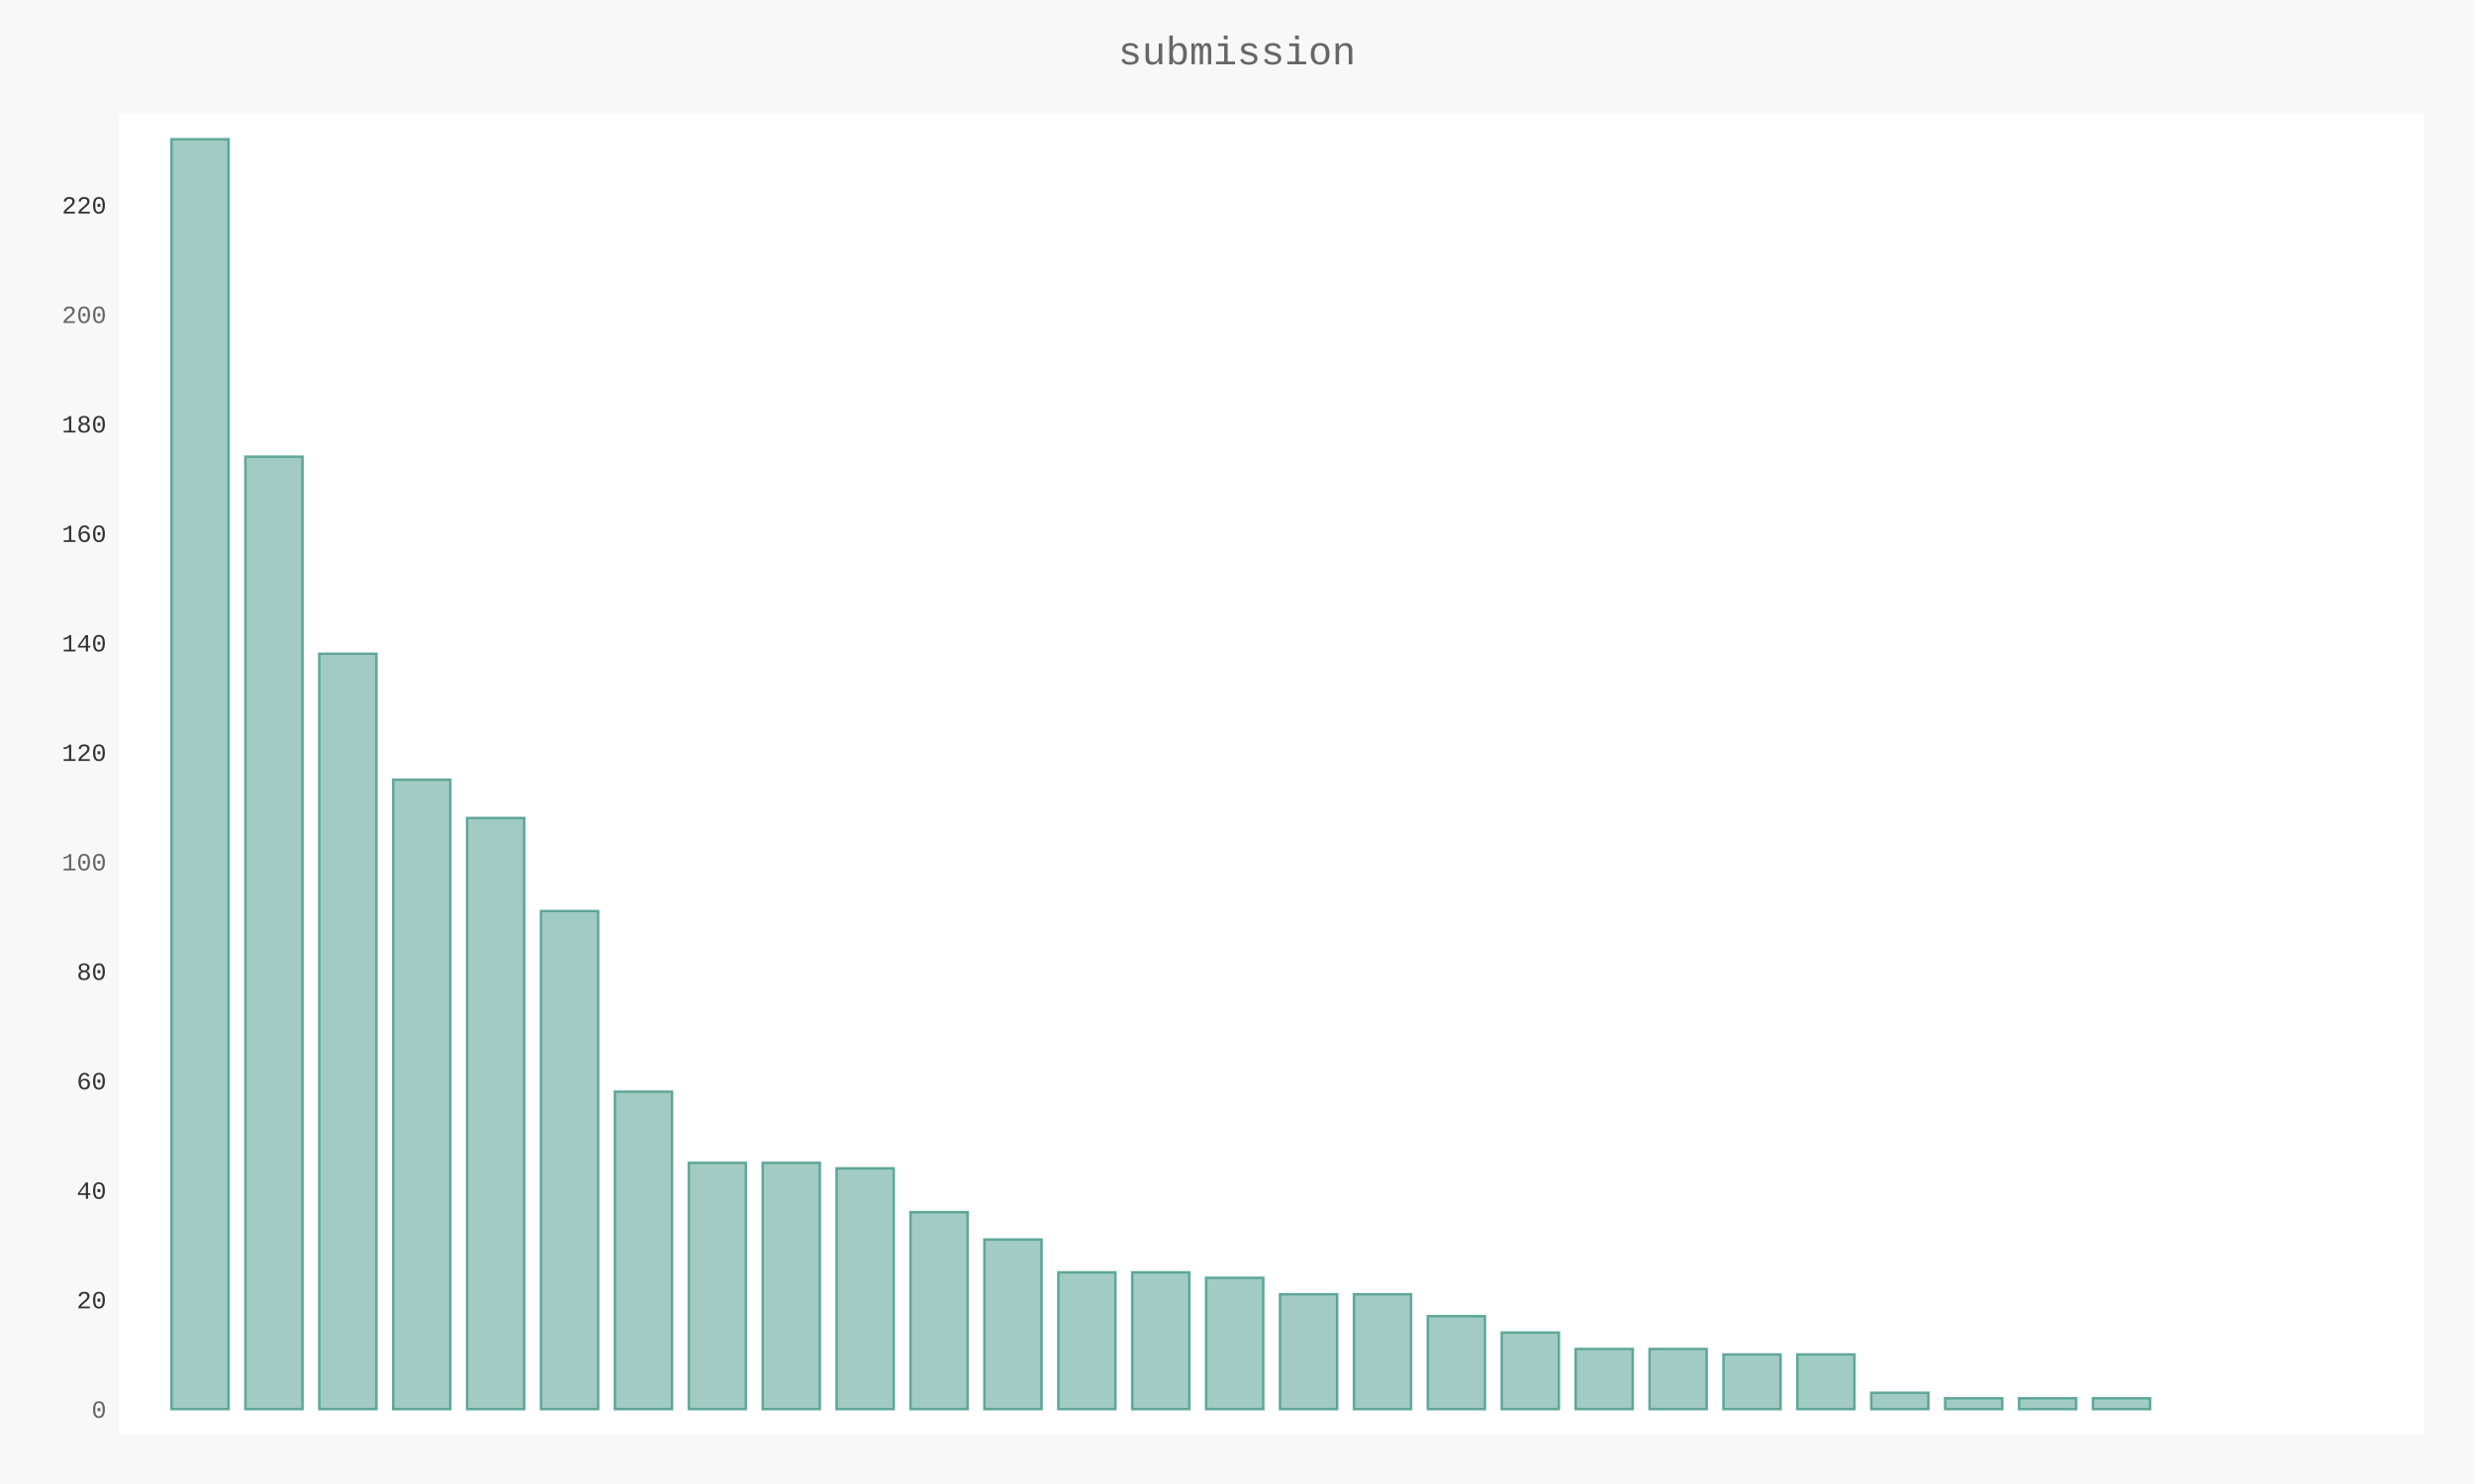
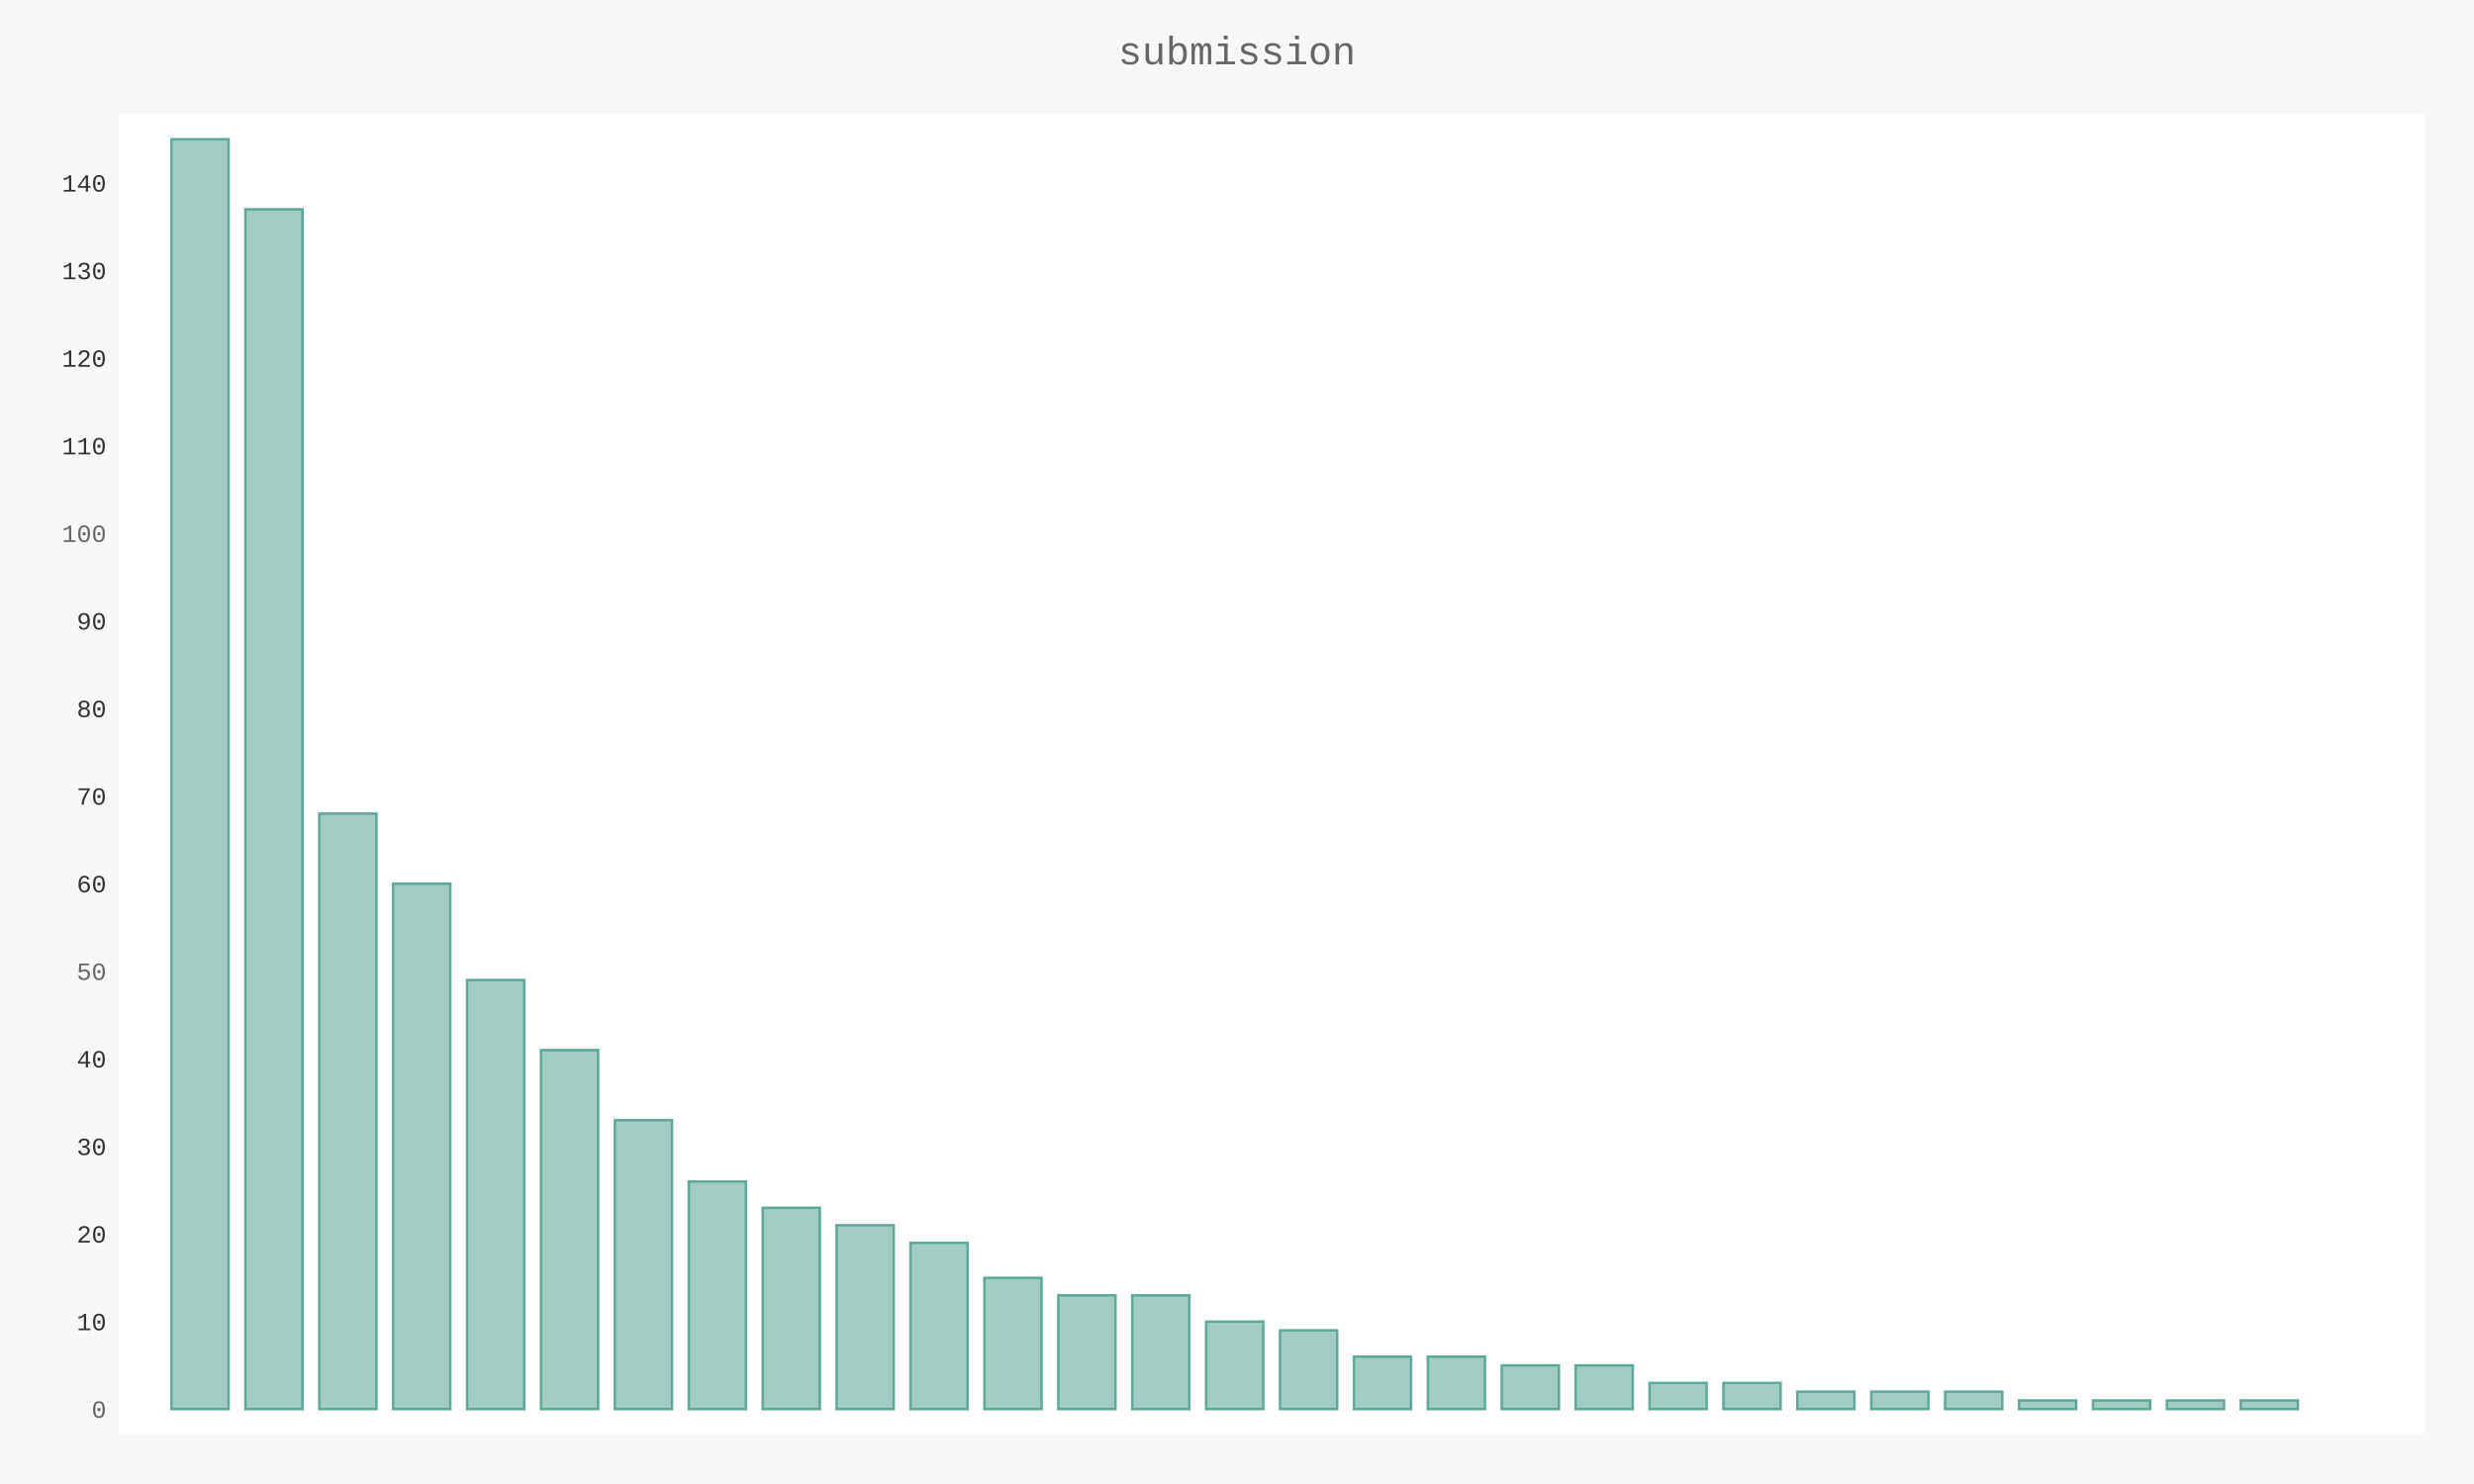
- <svg xmlns="http://www.w3.org/2000/svg" xmlns:xlink="http://www.w3.org/1999/xlink" class="pygal-chart" id="chart-2efae024-37ef-41a6-ab3c-7226b4d1b826" viewBox="0 0 1000 600">
+ <svg xmlns="http://www.w3.org/2000/svg" xmlns:xlink="http://www.w3.org/1999/xlink" class="pygal-chart" id="chart-ec6e1125-c2ad-401c-b0bf-1d5584584ddc" viewBox="0 0 1000 600">
  <defs>
-     <style type="text/css">#chart-2efae024-37ef-41a6-ab3c-7226b4d1b826{-webkit-user-select:none;-webkit-font-smoothing:antialiased;font-family:Consolas,"Liberation Mono",Menlo,Courier,monospace}#chart-2efae024-37ef-41a6-ab3c-7226b4d1b826 .title{font-family:Consolas,"Liberation Mono",Menlo,Courier,monospace;font-size:16px}#chart-2efae024-37ef-41a6-ab3c-7226b4d1b826 .legends .legend text{font-family:Consolas,"Liberation Mono",Menlo,Courier,monospace;font-size:14px}#chart-2efae024-37ef-41a6-ab3c-7226b4d1b826 .axis text{font-family:Consolas,"Liberation Mono",Menlo,Courier,monospace;font-size:10px}#chart-2efae024-37ef-41a6-ab3c-7226b4d1b826 .axis text.major{font-family:Consolas,"Liberation Mono",Menlo,Courier,monospace;font-size:10px}#chart-2efae024-37ef-41a6-ab3c-7226b4d1b826 .text-overlay text.value{font-family:Consolas,"Liberation Mono",Menlo,Courier,monospace;font-size:16px}#chart-2efae024-37ef-41a6-ab3c-7226b4d1b826 .text-overlay text.label{font-family:Consolas,"Liberation Mono",Menlo,Courier,monospace;font-size:10px}#chart-2efae024-37ef-41a6-ab3c-7226b4d1b826 .tooltip{font-family:Consolas,"Liberation Mono",Menlo,Courier,monospace;font-size:14px}#chart-2efae024-37ef-41a6-ab3c-7226b4d1b826 text.no_data{font-family:Consolas,"Liberation Mono",Menlo,Courier,monospace;font-size:64px}
- #chart-2efae024-37ef-41a6-ab3c-7226b4d1b826{background-color:#f8f8f8}#chart-2efae024-37ef-41a6-ab3c-7226b4d1b826 path,#chart-2efae024-37ef-41a6-ab3c-7226b4d1b826 line,#chart-2efae024-37ef-41a6-ab3c-7226b4d1b826 rect,#chart-2efae024-37ef-41a6-ab3c-7226b4d1b826 circle{-webkit-transition:250ms ease-in;-moz-transition:250ms ease-in;transition:250ms ease-in}#chart-2efae024-37ef-41a6-ab3c-7226b4d1b826 .graph &gt; .background{fill:#f8f8f8}#chart-2efae024-37ef-41a6-ab3c-7226b4d1b826 .plot &gt; .background{fill:#ffffff}#chart-2efae024-37ef-41a6-ab3c-7226b4d1b826 .graph{fill:#333}#chart-2efae024-37ef-41a6-ab3c-7226b4d1b826 text.no_data{fill:#666}#chart-2efae024-37ef-41a6-ab3c-7226b4d1b826 .title{fill:#666}#chart-2efae024-37ef-41a6-ab3c-7226b4d1b826 .legends .legend text{fill:#333}#chart-2efae024-37ef-41a6-ab3c-7226b4d1b826 .legends .legend:hover text{fill:#666}#chart-2efae024-37ef-41a6-ab3c-7226b4d1b826 .axis .line{stroke:#666}#chart-2efae024-37ef-41a6-ab3c-7226b4d1b826 .axis .guide.line{stroke:rgba(0,0,0,0.5)}#chart-2efae024-37ef-41a6-ab3c-7226b4d1b826 .axis .major.line{stroke:#333}#chart-2efae024-37ef-41a6-ab3c-7226b4d1b826 .axis text.major{fill:#666}#chart-2efae024-37ef-41a6-ab3c-7226b4d1b826 .axis.y .guides:hover .guide.line,#chart-2efae024-37ef-41a6-ab3c-7226b4d1b826 .line-graph .axis.x .guides:hover .guide.line,#chart-2efae024-37ef-41a6-ab3c-7226b4d1b826 .stackedline-graph .axis.x .guides:hover .guide.line,#chart-2efae024-37ef-41a6-ab3c-7226b4d1b826 .xy-graph .axis.x .guides:hover .guide.line{stroke:#666}#chart-2efae024-37ef-41a6-ab3c-7226b4d1b826 .axis .guides:hover text{fill:#666}#chart-2efae024-37ef-41a6-ab3c-7226b4d1b826 .reactive{fill-opacity:.5;stroke-opacity:.8}#chart-2efae024-37ef-41a6-ab3c-7226b4d1b826 .ci{stroke:#333}#chart-2efae024-37ef-41a6-ab3c-7226b4d1b826 .reactive.active,#chart-2efae024-37ef-41a6-ab3c-7226b4d1b826 .active .reactive{fill-opacity:.9;stroke-opacity:.9;stroke-width:4}#chart-2efae024-37ef-41a6-ab3c-7226b4d1b826 .ci .reactive.active{stroke-width:1.5}#chart-2efae024-37ef-41a6-ab3c-7226b4d1b826 .series text{fill:#666}#chart-2efae024-37ef-41a6-ab3c-7226b4d1b826 .tooltip rect{fill:#ffffff;stroke:#666;-webkit-transition:opacity 250ms ease-in;-moz-transition:opacity 250ms ease-in;transition:opacity 250ms ease-in}#chart-2efae024-37ef-41a6-ab3c-7226b4d1b826 .tooltip .label{fill:#333}#chart-2efae024-37ef-41a6-ab3c-7226b4d1b826 .tooltip .label{fill:#333}#chart-2efae024-37ef-41a6-ab3c-7226b4d1b826 .tooltip .legend{font-size:.8em;fill:rgba(0,0,0,0.5)}#chart-2efae024-37ef-41a6-ab3c-7226b4d1b826 .tooltip .x_label{font-size:.6em;fill:#666}#chart-2efae024-37ef-41a6-ab3c-7226b4d1b826 .tooltip .xlink{font-size:.5em;text-decoration:underline}#chart-2efae024-37ef-41a6-ab3c-7226b4d1b826 .tooltip .value{font-size:1.5em}#chart-2efae024-37ef-41a6-ab3c-7226b4d1b826 .bound{font-size:.5em}#chart-2efae024-37ef-41a6-ab3c-7226b4d1b826 .max-value{font-size:.75em;fill:rgba(0,0,0,0.5)}#chart-2efae024-37ef-41a6-ab3c-7226b4d1b826 .map-element{fill:#ffffff;stroke:rgba(0,0,0,0.5) !important}#chart-2efae024-37ef-41a6-ab3c-7226b4d1b826 .map-element .reactive{fill-opacity:inherit;stroke-opacity:inherit}#chart-2efae024-37ef-41a6-ab3c-7226b4d1b826 .color-0,#chart-2efae024-37ef-41a6-ab3c-7226b4d1b826 .color-0 a:visited{stroke:#449988;fill:#449988}#chart-2efae024-37ef-41a6-ab3c-7226b4d1b826 .text-overlay .color-0 text{fill:black}
- #chart-2efae024-37ef-41a6-ab3c-7226b4d1b826 text.no_data{text-anchor:middle}#chart-2efae024-37ef-41a6-ab3c-7226b4d1b826 .guide.line{fill:none}#chart-2efae024-37ef-41a6-ab3c-7226b4d1b826 .centered{text-anchor:middle}#chart-2efae024-37ef-41a6-ab3c-7226b4d1b826 .title{text-anchor:middle}#chart-2efae024-37ef-41a6-ab3c-7226b4d1b826 .legends .legend text{fill-opacity:1}#chart-2efae024-37ef-41a6-ab3c-7226b4d1b826 .axis.x text{text-anchor:middle}#chart-2efae024-37ef-41a6-ab3c-7226b4d1b826 .axis.x:not(.web) text[transform]{text-anchor:start}#chart-2efae024-37ef-41a6-ab3c-7226b4d1b826 .axis.x:not(.web) text[transform].backwards{text-anchor:end}#chart-2efae024-37ef-41a6-ab3c-7226b4d1b826 .axis.y text{text-anchor:end}#chart-2efae024-37ef-41a6-ab3c-7226b4d1b826 .axis.y text[transform].backwards{text-anchor:start}#chart-2efae024-37ef-41a6-ab3c-7226b4d1b826 .axis.y2 text{text-anchor:start}#chart-2efae024-37ef-41a6-ab3c-7226b4d1b826 .axis.y2 text[transform].backwards{text-anchor:end}#chart-2efae024-37ef-41a6-ab3c-7226b4d1b826 .axis .guide.line{stroke-dasharray:4,4}#chart-2efae024-37ef-41a6-ab3c-7226b4d1b826 .axis .major.guide.line{stroke-dasharray:6,6}#chart-2efae024-37ef-41a6-ab3c-7226b4d1b826 .horizontal .axis.y .guide.line,#chart-2efae024-37ef-41a6-ab3c-7226b4d1b826 .horizontal .axis.y2 .guide.line,#chart-2efae024-37ef-41a6-ab3c-7226b4d1b826 .vertical .axis.x .guide.line{opacity:0}#chart-2efae024-37ef-41a6-ab3c-7226b4d1b826 .horizontal .axis.always_show .guide.line,#chart-2efae024-37ef-41a6-ab3c-7226b4d1b826 .vertical .axis.always_show .guide.line{opacity:1 !important}#chart-2efae024-37ef-41a6-ab3c-7226b4d1b826 .axis.y .guides:hover .guide.line,#chart-2efae024-37ef-41a6-ab3c-7226b4d1b826 .axis.y2 .guides:hover .guide.line,#chart-2efae024-37ef-41a6-ab3c-7226b4d1b826 .axis.x .guides:hover .guide.line{opacity:1}#chart-2efae024-37ef-41a6-ab3c-7226b4d1b826 .axis .guides:hover text{opacity:1}#chart-2efae024-37ef-41a6-ab3c-7226b4d1b826 .nofill{fill:none}#chart-2efae024-37ef-41a6-ab3c-7226b4d1b826 .subtle-fill{fill-opacity:.2}#chart-2efae024-37ef-41a6-ab3c-7226b4d1b826 .dot{stroke-width:1px;fill-opacity:1}#chart-2efae024-37ef-41a6-ab3c-7226b4d1b826 .dot.active{stroke-width:5px}#chart-2efae024-37ef-41a6-ab3c-7226b4d1b826 .dot.negative{fill:transparent}#chart-2efae024-37ef-41a6-ab3c-7226b4d1b826 text,#chart-2efae024-37ef-41a6-ab3c-7226b4d1b826 tspan{stroke:none !important}#chart-2efae024-37ef-41a6-ab3c-7226b4d1b826 .series text.active{opacity:1}#chart-2efae024-37ef-41a6-ab3c-7226b4d1b826 .tooltip rect{fill-opacity:.95;stroke-width:.5}#chart-2efae024-37ef-41a6-ab3c-7226b4d1b826 .tooltip text{fill-opacity:1}#chart-2efae024-37ef-41a6-ab3c-7226b4d1b826 .showable{visibility:hidden}#chart-2efae024-37ef-41a6-ab3c-7226b4d1b826 .showable.shown{visibility:visible}#chart-2efae024-37ef-41a6-ab3c-7226b4d1b826 .gauge-background{fill:rgba(229,229,229,1);stroke:none}#chart-2efae024-37ef-41a6-ab3c-7226b4d1b826 .bg-lines{stroke:#f8f8f8;stroke-width:2px}</style>
+     <style type="text/css">#chart-ec6e1125-c2ad-401c-b0bf-1d5584584ddc{-webkit-user-select:none;-webkit-font-smoothing:antialiased;font-family:Consolas,"Liberation Mono",Menlo,Courier,monospace}#chart-ec6e1125-c2ad-401c-b0bf-1d5584584ddc .title{font-family:Consolas,"Liberation Mono",Menlo,Courier,monospace;font-size:16px}#chart-ec6e1125-c2ad-401c-b0bf-1d5584584ddc .legends .legend text{font-family:Consolas,"Liberation Mono",Menlo,Courier,monospace;font-size:14px}#chart-ec6e1125-c2ad-401c-b0bf-1d5584584ddc .axis text{font-family:Consolas,"Liberation Mono",Menlo,Courier,monospace;font-size:10px}#chart-ec6e1125-c2ad-401c-b0bf-1d5584584ddc .axis text.major{font-family:Consolas,"Liberation Mono",Menlo,Courier,monospace;font-size:10px}#chart-ec6e1125-c2ad-401c-b0bf-1d5584584ddc .text-overlay text.value{font-family:Consolas,"Liberation Mono",Menlo,Courier,monospace;font-size:16px}#chart-ec6e1125-c2ad-401c-b0bf-1d5584584ddc .text-overlay text.label{font-family:Consolas,"Liberation Mono",Menlo,Courier,monospace;font-size:10px}#chart-ec6e1125-c2ad-401c-b0bf-1d5584584ddc .tooltip{font-family:Consolas,"Liberation Mono",Menlo,Courier,monospace;font-size:14px}#chart-ec6e1125-c2ad-401c-b0bf-1d5584584ddc text.no_data{font-family:Consolas,"Liberation Mono",Menlo,Courier,monospace;font-size:64px}
+ #chart-ec6e1125-c2ad-401c-b0bf-1d5584584ddc{background-color:#f8f8f8}#chart-ec6e1125-c2ad-401c-b0bf-1d5584584ddc path,#chart-ec6e1125-c2ad-401c-b0bf-1d5584584ddc line,#chart-ec6e1125-c2ad-401c-b0bf-1d5584584ddc rect,#chart-ec6e1125-c2ad-401c-b0bf-1d5584584ddc circle{-webkit-transition:250ms ease-in;-moz-transition:250ms ease-in;transition:250ms ease-in}#chart-ec6e1125-c2ad-401c-b0bf-1d5584584ddc .graph &gt; .background{fill:#f8f8f8}#chart-ec6e1125-c2ad-401c-b0bf-1d5584584ddc .plot &gt; .background{fill:#ffffff}#chart-ec6e1125-c2ad-401c-b0bf-1d5584584ddc .graph{fill:#333}#chart-ec6e1125-c2ad-401c-b0bf-1d5584584ddc text.no_data{fill:#666}#chart-ec6e1125-c2ad-401c-b0bf-1d5584584ddc .title{fill:#666}#chart-ec6e1125-c2ad-401c-b0bf-1d5584584ddc .legends .legend text{fill:#333}#chart-ec6e1125-c2ad-401c-b0bf-1d5584584ddc .legends .legend:hover text{fill:#666}#chart-ec6e1125-c2ad-401c-b0bf-1d5584584ddc .axis .line{stroke:#666}#chart-ec6e1125-c2ad-401c-b0bf-1d5584584ddc .axis .guide.line{stroke:rgba(0,0,0,0.5)}#chart-ec6e1125-c2ad-401c-b0bf-1d5584584ddc .axis .major.line{stroke:#333}#chart-ec6e1125-c2ad-401c-b0bf-1d5584584ddc .axis text.major{fill:#666}#chart-ec6e1125-c2ad-401c-b0bf-1d5584584ddc .axis.y .guides:hover .guide.line,#chart-ec6e1125-c2ad-401c-b0bf-1d5584584ddc .line-graph .axis.x .guides:hover .guide.line,#chart-ec6e1125-c2ad-401c-b0bf-1d5584584ddc .stackedline-graph .axis.x .guides:hover .guide.line,#chart-ec6e1125-c2ad-401c-b0bf-1d5584584ddc .xy-graph .axis.x .guides:hover .guide.line{stroke:#666}#chart-ec6e1125-c2ad-401c-b0bf-1d5584584ddc .axis .guides:hover text{fill:#666}#chart-ec6e1125-c2ad-401c-b0bf-1d5584584ddc .reactive{fill-opacity:.5;stroke-opacity:.8}#chart-ec6e1125-c2ad-401c-b0bf-1d5584584ddc .ci{stroke:#333}#chart-ec6e1125-c2ad-401c-b0bf-1d5584584ddc .reactive.active,#chart-ec6e1125-c2ad-401c-b0bf-1d5584584ddc .active .reactive{fill-opacity:.9;stroke-opacity:.9;stroke-width:4}#chart-ec6e1125-c2ad-401c-b0bf-1d5584584ddc .ci .reactive.active{stroke-width:1.5}#chart-ec6e1125-c2ad-401c-b0bf-1d5584584ddc .series text{fill:#666}#chart-ec6e1125-c2ad-401c-b0bf-1d5584584ddc .tooltip rect{fill:#ffffff;stroke:#666;-webkit-transition:opacity 250ms ease-in;-moz-transition:opacity 250ms ease-in;transition:opacity 250ms ease-in}#chart-ec6e1125-c2ad-401c-b0bf-1d5584584ddc .tooltip .label{fill:#333}#chart-ec6e1125-c2ad-401c-b0bf-1d5584584ddc .tooltip .label{fill:#333}#chart-ec6e1125-c2ad-401c-b0bf-1d5584584ddc .tooltip .legend{font-size:.8em;fill:rgba(0,0,0,0.5)}#chart-ec6e1125-c2ad-401c-b0bf-1d5584584ddc .tooltip .x_label{font-size:.6em;fill:#666}#chart-ec6e1125-c2ad-401c-b0bf-1d5584584ddc .tooltip .xlink{font-size:.5em;text-decoration:underline}#chart-ec6e1125-c2ad-401c-b0bf-1d5584584ddc .tooltip .value{font-size:1.5em}#chart-ec6e1125-c2ad-401c-b0bf-1d5584584ddc .bound{font-size:.5em}#chart-ec6e1125-c2ad-401c-b0bf-1d5584584ddc .max-value{font-size:.75em;fill:rgba(0,0,0,0.5)}#chart-ec6e1125-c2ad-401c-b0bf-1d5584584ddc .map-element{fill:#ffffff;stroke:rgba(0,0,0,0.5) !important}#chart-ec6e1125-c2ad-401c-b0bf-1d5584584ddc .map-element .reactive{fill-opacity:inherit;stroke-opacity:inherit}#chart-ec6e1125-c2ad-401c-b0bf-1d5584584ddc .color-0,#chart-ec6e1125-c2ad-401c-b0bf-1d5584584ddc .color-0 a:visited{stroke:#449988;fill:#449988}#chart-ec6e1125-c2ad-401c-b0bf-1d5584584ddc .text-overlay .color-0 text{fill:black}
+ #chart-ec6e1125-c2ad-401c-b0bf-1d5584584ddc text.no_data{text-anchor:middle}#chart-ec6e1125-c2ad-401c-b0bf-1d5584584ddc .guide.line{fill:none}#chart-ec6e1125-c2ad-401c-b0bf-1d5584584ddc .centered{text-anchor:middle}#chart-ec6e1125-c2ad-401c-b0bf-1d5584584ddc .title{text-anchor:middle}#chart-ec6e1125-c2ad-401c-b0bf-1d5584584ddc .legends .legend text{fill-opacity:1}#chart-ec6e1125-c2ad-401c-b0bf-1d5584584ddc .axis.x text{text-anchor:middle}#chart-ec6e1125-c2ad-401c-b0bf-1d5584584ddc .axis.x:not(.web) text[transform]{text-anchor:start}#chart-ec6e1125-c2ad-401c-b0bf-1d5584584ddc .axis.x:not(.web) text[transform].backwards{text-anchor:end}#chart-ec6e1125-c2ad-401c-b0bf-1d5584584ddc .axis.y text{text-anchor:end}#chart-ec6e1125-c2ad-401c-b0bf-1d5584584ddc .axis.y text[transform].backwards{text-anchor:start}#chart-ec6e1125-c2ad-401c-b0bf-1d5584584ddc .axis.y2 text{text-anchor:start}#chart-ec6e1125-c2ad-401c-b0bf-1d5584584ddc .axis.y2 text[transform].backwards{text-anchor:end}#chart-ec6e1125-c2ad-401c-b0bf-1d5584584ddc .axis .guide.line{stroke-dasharray:4,4}#chart-ec6e1125-c2ad-401c-b0bf-1d5584584ddc .axis .major.guide.line{stroke-dasharray:6,6}#chart-ec6e1125-c2ad-401c-b0bf-1d5584584ddc .horizontal .axis.y .guide.line,#chart-ec6e1125-c2ad-401c-b0bf-1d5584584ddc .horizontal .axis.y2 .guide.line,#chart-ec6e1125-c2ad-401c-b0bf-1d5584584ddc .vertical .axis.x .guide.line{opacity:0}#chart-ec6e1125-c2ad-401c-b0bf-1d5584584ddc .horizontal .axis.always_show .guide.line,#chart-ec6e1125-c2ad-401c-b0bf-1d5584584ddc .vertical .axis.always_show .guide.line{opacity:1 !important}#chart-ec6e1125-c2ad-401c-b0bf-1d5584584ddc .axis.y .guides:hover .guide.line,#chart-ec6e1125-c2ad-401c-b0bf-1d5584584ddc .axis.y2 .guides:hover .guide.line,#chart-ec6e1125-c2ad-401c-b0bf-1d5584584ddc .axis.x .guides:hover .guide.line{opacity:1}#chart-ec6e1125-c2ad-401c-b0bf-1d5584584ddc .axis .guides:hover text{opacity:1}#chart-ec6e1125-c2ad-401c-b0bf-1d5584584ddc .nofill{fill:none}#chart-ec6e1125-c2ad-401c-b0bf-1d5584584ddc .subtle-fill{fill-opacity:.2}#chart-ec6e1125-c2ad-401c-b0bf-1d5584584ddc .dot{stroke-width:1px;fill-opacity:1}#chart-ec6e1125-c2ad-401c-b0bf-1d5584584ddc .dot.active{stroke-width:5px}#chart-ec6e1125-c2ad-401c-b0bf-1d5584584ddc .dot.negative{fill:transparent}#chart-ec6e1125-c2ad-401c-b0bf-1d5584584ddc text,#chart-ec6e1125-c2ad-401c-b0bf-1d5584584ddc tspan{stroke:none !important}#chart-ec6e1125-c2ad-401c-b0bf-1d5584584ddc .series text.active{opacity:1}#chart-ec6e1125-c2ad-401c-b0bf-1d5584584ddc .tooltip rect{fill-opacity:.95;stroke-width:.5}#chart-ec6e1125-c2ad-401c-b0bf-1d5584584ddc .tooltip text{fill-opacity:1}#chart-ec6e1125-c2ad-401c-b0bf-1d5584584ddc .showable{visibility:hidden}#chart-ec6e1125-c2ad-401c-b0bf-1d5584584ddc .showable.shown{visibility:visible}#chart-ec6e1125-c2ad-401c-b0bf-1d5584584ddc .gauge-background{fill:rgba(229,229,229,1);stroke:none}#chart-ec6e1125-c2ad-401c-b0bf-1d5584584ddc .bg-lines{stroke:#f8f8f8;stroke-width:2px}</style>
  </defs>
  <g class="graph bar-graph vertical">
    <rect class="background" height="600" width="1000" x="0" y="0" />
    <g class="plot" transform="translate(48, 46)">
      <rect class="background" height="534" width="932.0" x="0" y="0" />
      <g class="axis y">
        <g class="guides">
          <text class="major" x="-5" y="527.231">0</text>
        </g>
        <g class="guides">
-           <text class="" x="-5" y="482.967">20</text>
-         </g>
-         <g class="guides">
-           <text class="" x="-5" y="438.703">40</text>
-         </g>
-         <g class="guides">
-           <text class="" x="-5" y="394.439">60</text>
-         </g>
-         <g class="guides">
-           <text class="" x="-5" y="350.175">80</text>
-         </g>
-         <g class="guides">
-           <text class="major" x="-5" y="305.911">100</text>
-         </g>
-         <g class="guides">
-           <text class="" x="-5" y="261.647">120</text>
-         </g>
-         <g class="guides">
-           <text class="" x="-5" y="217.383">140</text>
-         </g>
-         <g class="guides">
-           <text class="" x="-5" y="173.119">160</text>
-         </g>
-         <g class="guides">
-           <text class="" x="-5" y="128.855">180</text>
-         </g>
-         <g class="guides">
-           <text class="major" x="-5" y="84.592">200</text>
-         </g>
-         <g class="guides">
-           <text class="" x="-5" y="40.328">220</text>
+           <text class="" x="-5" y="491.82">10</text>
+         </g>
+         <g class="guides">
+           <text class="" x="-5" y="456.408">20</text>
+         </g>
+         <g class="guides">
+           <text class="" x="-5" y="420.997">30</text>
+         </g>
+         <g class="guides">
+           <text class="" x="-5" y="385.586">40</text>
+         </g>
+         <g class="guides">
+           <text class="major" x="-5" y="350.175">50</text>
+         </g>
+         <g class="guides">
+           <text class="" x="-5" y="314.764">60</text>
+         </g>
+         <g class="guides">
+           <text class="" x="-5" y="279.353">70</text>
+         </g>
+         <g class="guides">
+           <text class="" x="-5" y="243.942">80</text>
+         </g>
+         <g class="guides">
+           <text class="" x="-5" y="208.531">90</text>
+         </g>
+         <g class="guides">
+           <text class="major" x="-5" y="173.119">100</text>
+         </g>
+         <g class="guides">
+           <text class="" x="-5" y="137.708">110</text>
+         </g>
+         <g class="guides">
+           <text class="" x="-5" y="102.297">120</text>
+         </g>
+         <g class="guides">
+           <text class="" x="-5" y="66.886">130</text>
+         </g>
+         <g class="guides">
+           <text class="" x="-5" y="31.475">140</text>
        </g>
      </g>
      <g class="series serie-0 color-0">
        <g class="bars">
          <g class="bar">
-             <a target="_blank" xlink:href="https://news.ycombinator.com/item?id=18743465">
+             <a target="_blank" xlink:href="https://news.ycombinator.com/item?id=18746132">
              <rect class="rect reactive tooltip-trigger" height="513.462" rx="0" ry="0" width="23.133" x="21.293" y="10.269" />
            </a>
          </g>
          <g class="bar">
-             <a target="_blank" xlink:href="https://news.ycombinator.com/item?id=18739520">
-               <rect class="rect reactive tooltip-trigger" height="385.096" rx="0" ry="0" width="23.133" x="51.164" y="138.635" />
-             </a>
-           </g>
-           <g class="bar">
-             <a target="_blank" xlink:href="https://news.ycombinator.com/item?id=18744138">
-               <rect class="rect reactive tooltip-trigger" height="305.421" rx="0" ry="0" width="23.133" x="81.036" y="218.31" />
-             </a>
-           </g>
-           <g class="bar">
-             <a target="_blank" xlink:href="https://news.ycombinator.com/item?id=18742640">
-               <rect class="rect reactive tooltip-trigger" height="254.518" rx="0" ry="0" width="23.133" x="110.908" y="269.213" />
-             </a>
-           </g>
-           <g class="bar">
-             <a target="_blank" xlink:href="https://news.ycombinator.com/item?id=18741718">
-               <rect class="rect reactive tooltip-trigger" height="239.025" rx="0" ry="0" width="23.133" x="140.78" y="284.706" />
-             </a>
-           </g>
-           <g class="bar">
-             <a target="_blank" xlink:href="https://news.ycombinator.com/item?id=18745763">
-               <rect class="rect reactive tooltip-trigger" height="201.401" rx="0" ry="0" width="23.133" x="170.652" y="322.33" />
-             </a>
-           </g>
-           <g class="bar">
-             <a target="_blank" xlink:href="https://news.ycombinator.com/item?id=18744464">
-               <rect class="rect reactive tooltip-trigger" height="128.365" rx="0" ry="0" width="23.133" x="200.523" y="395.365" />
-             </a>
-           </g>
-           <g class="bar">
-             <a target="_blank" xlink:href="https://news.ycombinator.com/item?id=18741179">
-               <rect class="rect reactive tooltip-trigger" height="99.594" rx="0" ry="0" width="23.133" x="230.395" y="424.137" />
-             </a>
-           </g>
-           <g class="bar">
-             <a target="_blank" xlink:href="https://news.ycombinator.com/item?id=18742199">
-               <rect class="rect reactive tooltip-trigger" height="99.594" rx="0" ry="0" width="23.133" x="260.267" y="424.137" />
-             </a>
-           </g>
-           <g class="bar">
-             <a target="_blank" xlink:href="https://news.ycombinator.com/item?id=18745531">
-               <rect class="rect reactive tooltip-trigger" height="97.381" rx="0" ry="0" width="23.133" x="290.139" y="426.35" />
-             </a>
-           </g>
-           <g class="bar">
-             <a target="_blank" xlink:href="https://news.ycombinator.com/item?id=18738858">
-               <rect class="rect reactive tooltip-trigger" height="79.675" rx="0" ry="0" width="23.133" x="320.011" y="444.056" />
-             </a>
-           </g>
-           <g class="bar">
-             <a target="_blank" xlink:href="https://news.ycombinator.com/item?id=18729898">
-               <rect class="rect reactive tooltip-trigger" height="68.609" rx="0" ry="0" width="23.133" x="349.882" y="455.122" />
-             </a>
-           </g>
-           <g class="bar">
-             <a target="_blank" xlink:href="https://news.ycombinator.com/item?id=18745182">
-               <rect class="rect reactive tooltip-trigger" height="55.33" rx="0" ry="0" width="23.133" x="379.754" y="468.401" />
-             </a>
-           </g>
-           <g class="bar">
-             <a target="_blank" xlink:href="https://news.ycombinator.com/item?id=18745624">
-               <rect class="rect reactive tooltip-trigger" height="55.33" rx="0" ry="0" width="23.133" x="409.626" y="468.401" />
-             </a>
-           </g>
-           <g class="bar">
-             <a target="_blank" xlink:href="https://news.ycombinator.com/item?id=18739419">
-               <rect class="rect reactive tooltip-trigger" height="53.117" rx="0" ry="0" width="23.133" x="439.498" y="470.614" />
-             </a>
-           </g>
-           <g class="bar">
-             <a target="_blank" xlink:href="https://news.ycombinator.com/item?id=18744696">
-               <rect class="rect reactive tooltip-trigger" height="46.477" rx="0" ry="0" width="23.133" x="469.37" y="477.254" />
-             </a>
-           </g>
-           <g class="bar">
-             <a target="_blank" xlink:href="https://news.ycombinator.com/item?id=18739618">
-               <rect class="rect reactive tooltip-trigger" height="46.477" rx="0" ry="0" width="23.133" x="499.241" y="477.254" />
-             </a>
-           </g>
-           <g class="bar">
-             <a target="_blank" xlink:href="https://news.ycombinator.com/item?id=18740050">
-               <rect class="rect reactive tooltip-trigger" height="37.624" rx="0" ry="0" width="23.133" x="529.113" y="486.106" />
-             </a>
-           </g>
-           <g class="bar">
-             <a target="_blank" xlink:href="https://news.ycombinator.com/item?id=18739311">
-               <rect class="rect reactive tooltip-trigger" height="30.985" rx="0" ry="0" width="23.133" x="558.985" y="492.746" />
-             </a>
-           </g>
-           <g class="bar">
-             <a target="_blank" xlink:href="https://news.ycombinator.com/item?id=18738948">
-               <rect class="rect reactive tooltip-trigger" height="24.345" rx="0" ry="0" width="23.133" x="588.857" y="499.386" />
-             </a>
-           </g>
-           <g class="bar">
-             <a target="_blank" xlink:href="https://news.ycombinator.com/item?id=18736629">
-               <rect class="rect reactive tooltip-trigger" height="24.345" rx="0" ry="0" width="23.133" x="618.729" y="499.386" />
-             </a>
-           </g>
-           <g class="bar">
-             <a target="_blank" xlink:href="https://news.ycombinator.com/item?id=18745533">
-               <rect class="rect reactive tooltip-trigger" height="22.132" rx="0" ry="0" width="23.133" x="648.6" y="501.599" />
-             </a>
-           </g>
-           <g class="bar">
-             <a target="_blank" xlink:href="https://news.ycombinator.com/item?id=18740246">
-               <rect class="rect reactive tooltip-trigger" height="22.132" rx="0" ry="0" width="23.133" x="678.472" y="501.599" />
-             </a>
-           </g>
-           <g class="bar">
-             <a target="_blank" xlink:href="https://news.ycombinator.com/item?id=18745275">
-               <rect class="rect reactive tooltip-trigger" height="6.64" rx="0" ry="0" width="23.133" x="708.344" y="517.091" />
-             </a>
-           </g>
-           <g class="bar">
-             <a target="_blank" xlink:href="https://news.ycombinator.com/item?id=18745346">
-               <rect class="rect reactive tooltip-trigger" height="4.426" rx="0" ry="0" width="23.133" x="738.216" y="519.304" />
-             </a>
-           </g>
-           <g class="bar">
-             <a target="_blank" xlink:href="https://news.ycombinator.com/item?id=18739582">
-               <rect class="rect reactive tooltip-trigger" height="4.426" rx="0" ry="0" width="23.133" x="768.087" y="519.304" />
-             </a>
-           </g>
-           <g class="bar">
-             <a target="_blank" xlink:href="https://news.ycombinator.com/item?id=18729142">
-               <rect class="rect reactive tooltip-trigger" height="4.426" rx="0" ry="0" width="23.133" x="797.959" y="519.304" />
-             </a>
-           </g>
-           <g class="bar">
-             <a target="_blank" xlink:href="https://news.ycombinator.com/item?id=18743895">
-               <rect class="rect reactive tooltip-trigger" height="0.0" rx="0" ry="0" width="23.133" x="827.831" y="523.731" />
-             </a>
-           </g>
-           <g class="bar">
-             <a target="_blank" xlink:href="https://news.ycombinator.com/item?id=18745294">
-               <rect class="rect reactive tooltip-trigger" height="0.0" rx="0" ry="0" width="23.133" x="857.703" y="523.731" />
-             </a>
-           </g>
-           <g class="bar">
-             <a target="_blank" xlink:href="https://news.ycombinator.com/item?id=18745806">
+             <a target="_blank" xlink:href="https://news.ycombinator.com/item?id=18750836">
+               <rect class="rect reactive tooltip-trigger" height="485.133" rx="0" ry="0" width="23.133" x="51.164" y="38.598" />
+             </a>
+           </g>
+           <g class="bar">
+             <a target="_blank" xlink:href="https://news.ycombinator.com/item?id=18751859">
+               <rect class="rect reactive tooltip-trigger" height="240.796" rx="0" ry="0" width="23.133" x="81.036" y="282.935" />
+             </a>
+           </g>
+           <g class="bar">
+             <a target="_blank" xlink:href="https://news.ycombinator.com/item?id=18751759">
+               <rect class="rect reactive tooltip-trigger" height="212.467" rx="0" ry="0" width="23.133" x="110.908" y="311.264" />
+             </a>
+           </g>
+           <g class="bar">
+             <a target="_blank" xlink:href="https://news.ycombinator.com/item?id=18751823">
+               <rect class="rect reactive tooltip-trigger" height="173.515" rx="0" ry="0" width="23.133" x="140.78" y="350.216" />
+             </a>
+           </g>
+           <g class="bar">
+             <a target="_blank" xlink:href="https://news.ycombinator.com/item?id=18750576">
+               <rect class="rect reactive tooltip-trigger" height="145.186" rx="0" ry="0" width="23.133" x="170.652" y="378.545" />
+             </a>
+           </g>
+           <g class="bar">
+             <a target="_blank" xlink:href="https://news.ycombinator.com/item?id=18750561">
+               <rect class="rect reactive tooltip-trigger" height="116.857" rx="0" ry="0" width="23.133" x="200.523" y="406.874" />
+             </a>
+           </g>
+           <g class="bar">
+             <a target="_blank" xlink:href="https://news.ycombinator.com/item?id=18751639">
+               <rect class="rect reactive tooltip-trigger" height="92.069" rx="0" ry="0" width="23.133" x="230.395" y="431.662" />
+             </a>
+           </g>
+           <g class="bar">
+             <a target="_blank" xlink:href="https://news.ycombinator.com/item?id=18752347">
+               <rect class="rect reactive tooltip-trigger" height="81.446" rx="0" ry="0" width="23.133" x="260.267" y="442.285" />
+             </a>
+           </g>
+           <g class="bar">
+             <a target="_blank" xlink:href="https://news.ycombinator.com/item?id=18745324">
+               <rect class="rect reactive tooltip-trigger" height="74.363" rx="0" ry="0" width="23.133" x="290.139" y="449.367" />
+             </a>
+           </g>
+           <g class="bar">
+             <a target="_blank" xlink:href="https://news.ycombinator.com/item?id=18751512">
+               <rect class="rect reactive tooltip-trigger" height="67.281" rx="0" ry="0" width="23.133" x="320.011" y="456.45" />
+             </a>
+           </g>
+           <g class="bar">
+             <a target="_blank" xlink:href="https://news.ycombinator.com/item?id=18751739">
+               <rect class="rect reactive tooltip-trigger" height="53.117" rx="0" ry="0" width="23.133" x="349.882" y="470.614" />
+             </a>
+           </g>
+           <g class="bar">
+             <a target="_blank" xlink:href="https://news.ycombinator.com/item?id=18751260">
+               <rect class="rect reactive tooltip-trigger" height="46.034" rx="0" ry="0" width="23.133" x="379.754" y="477.696" />
+             </a>
+           </g>
+           <g class="bar">
+             <a target="_blank" xlink:href="https://news.ycombinator.com/item?id=18750947">
+               <rect class="rect reactive tooltip-trigger" height="46.034" rx="0" ry="0" width="23.133" x="409.626" y="477.696" />
+             </a>
+           </g>
+           <g class="bar">
+             <a target="_blank" xlink:href="https://news.ycombinator.com/item?id=18747869">
+               <rect class="rect reactive tooltip-trigger" height="35.411" rx="0" ry="0" width="23.133" x="439.498" y="488.32" />
+             </a>
+           </g>
+           <g class="bar">
+             <a target="_blank" xlink:href="https://news.ycombinator.com/item?id=18747807">
+               <rect class="rect reactive tooltip-trigger" height="31.87" rx="0" ry="0" width="23.133" x="469.37" y="491.861" />
+             </a>
+           </g>
+           <g class="bar">
+             <a target="_blank" xlink:href="https://news.ycombinator.com/item?id=18746225">
+               <rect class="rect reactive tooltip-trigger" height="21.247" rx="0" ry="0" width="23.133" x="499.241" y="502.484" />
+             </a>
+           </g>
+           <g class="bar">
+             <a target="_blank" xlink:href="https://news.ycombinator.com/item?id=18752469">
+               <rect class="rect reactive tooltip-trigger" height="21.247" rx="0" ry="0" width="23.133" x="529.113" y="502.484" />
+             </a>
+           </g>
+           <g class="bar">
+             <a target="_blank" xlink:href="https://news.ycombinator.com/item?id=18740059">
+               <rect class="rect reactive tooltip-trigger" height="17.706" rx="0" ry="0" width="23.133" x="558.985" y="506.025" />
+             </a>
+           </g>
+           <g class="bar">
+             <a target="_blank" xlink:href="https://news.ycombinator.com/item?id=18750795">
+               <rect class="rect reactive tooltip-trigger" height="17.706" rx="0" ry="0" width="23.133" x="588.857" y="506.025" />
+             </a>
+           </g>
+           <g class="bar">
+             <a target="_blank" xlink:href="https://news.ycombinator.com/item?id=18752635">
+               <rect class="rect reactive tooltip-trigger" height="10.623" rx="0" ry="0" width="23.133" x="618.729" y="513.107" />
+             </a>
+           </g>
+           <g class="bar">
+             <a target="_blank" xlink:href="https://news.ycombinator.com/item?id=18751469">
+               <rect class="rect reactive tooltip-trigger" height="10.623" rx="0" ry="0" width="23.133" x="648.6" y="513.107" />
+             </a>
+           </g>
+           <g class="bar">
+             <a target="_blank" xlink:href="https://news.ycombinator.com/item?id=18752817">
+               <rect class="rect reactive tooltip-trigger" height="7.082" rx="0" ry="0" width="23.133" x="678.472" y="516.649" />
+             </a>
+           </g>
+           <g class="bar">
+             <a target="_blank" xlink:href="https://news.ycombinator.com/item?id=18751608">
+               <rect class="rect reactive tooltip-trigger" height="7.082" rx="0" ry="0" width="23.133" x="708.344" y="516.649" />
+             </a>
+           </g>
+           <g class="bar">
+             <a target="_blank" xlink:href="https://news.ycombinator.com/item?id=18752365">
+               <rect class="rect reactive tooltip-trigger" height="7.082" rx="0" ry="0" width="23.133" x="738.216" y="516.649" />
+             </a>
+           </g>
+           <g class="bar">
+             <a target="_blank" xlink:href="https://news.ycombinator.com/item?id=18751369">
+               <rect class="rect reactive tooltip-trigger" height="3.541" rx="0" ry="0" width="23.133" x="768.087" y="520.19" />
+             </a>
+           </g>
+           <g class="bar">
+             <a target="_blank" xlink:href="https://news.ycombinator.com/item?id=18750581">
+               <rect class="rect reactive tooltip-trigger" height="3.541" rx="0" ry="0" width="23.133" x="797.959" y="520.19" />
+             </a>
+           </g>
+           <g class="bar">
+             <a target="_blank" xlink:href="https://news.ycombinator.com/item?id=18748193">
+               <rect class="rect reactive tooltip-trigger" height="3.541" rx="0" ry="0" width="23.133" x="827.831" y="520.19" />
+             </a>
+           </g>
+           <g class="bar">
+             <a target="_blank" xlink:href="https://news.ycombinator.com/item?id=18752651">
+               <rect class="rect reactive tooltip-trigger" height="3.541" rx="0" ry="0" width="23.133" x="857.703" y="520.19" />
+             </a>
+           </g>
+           <g class="bar">
+             <a target="_blank" xlink:href="https://news.ycombinator.com/item?id=18752503">
              <rect class="rect reactive tooltip-trigger" height="0.0" rx="0" ry="0" width="23.133" x="887.575" y="523.731" />
            </a>
          </g>
        </g>
      </g>
    </g>
    <g class="titles">
      <text class="title plot_title" x="500.0" y="26">submission</text>
    </g>
    <g class="plot overlay" transform="translate(48, 46)">
      <g class="series serie-0 color-0" />
    </g>
    <g class="plot text-overlay" transform="translate(48, 46)">
      <g class="series serie-0 color-0" />
    </g>
    <g class="plot tooltip-overlay" transform="translate(48, 46)">
      <g class="tooltip" style="opacity: 0" transform="translate(0 0)">
        <rect class="tooltip-box" height="0" rx="0" ry="0" width="0" />
        <g class="text" />
      </g>
    </g>
  </g>
</svg>
